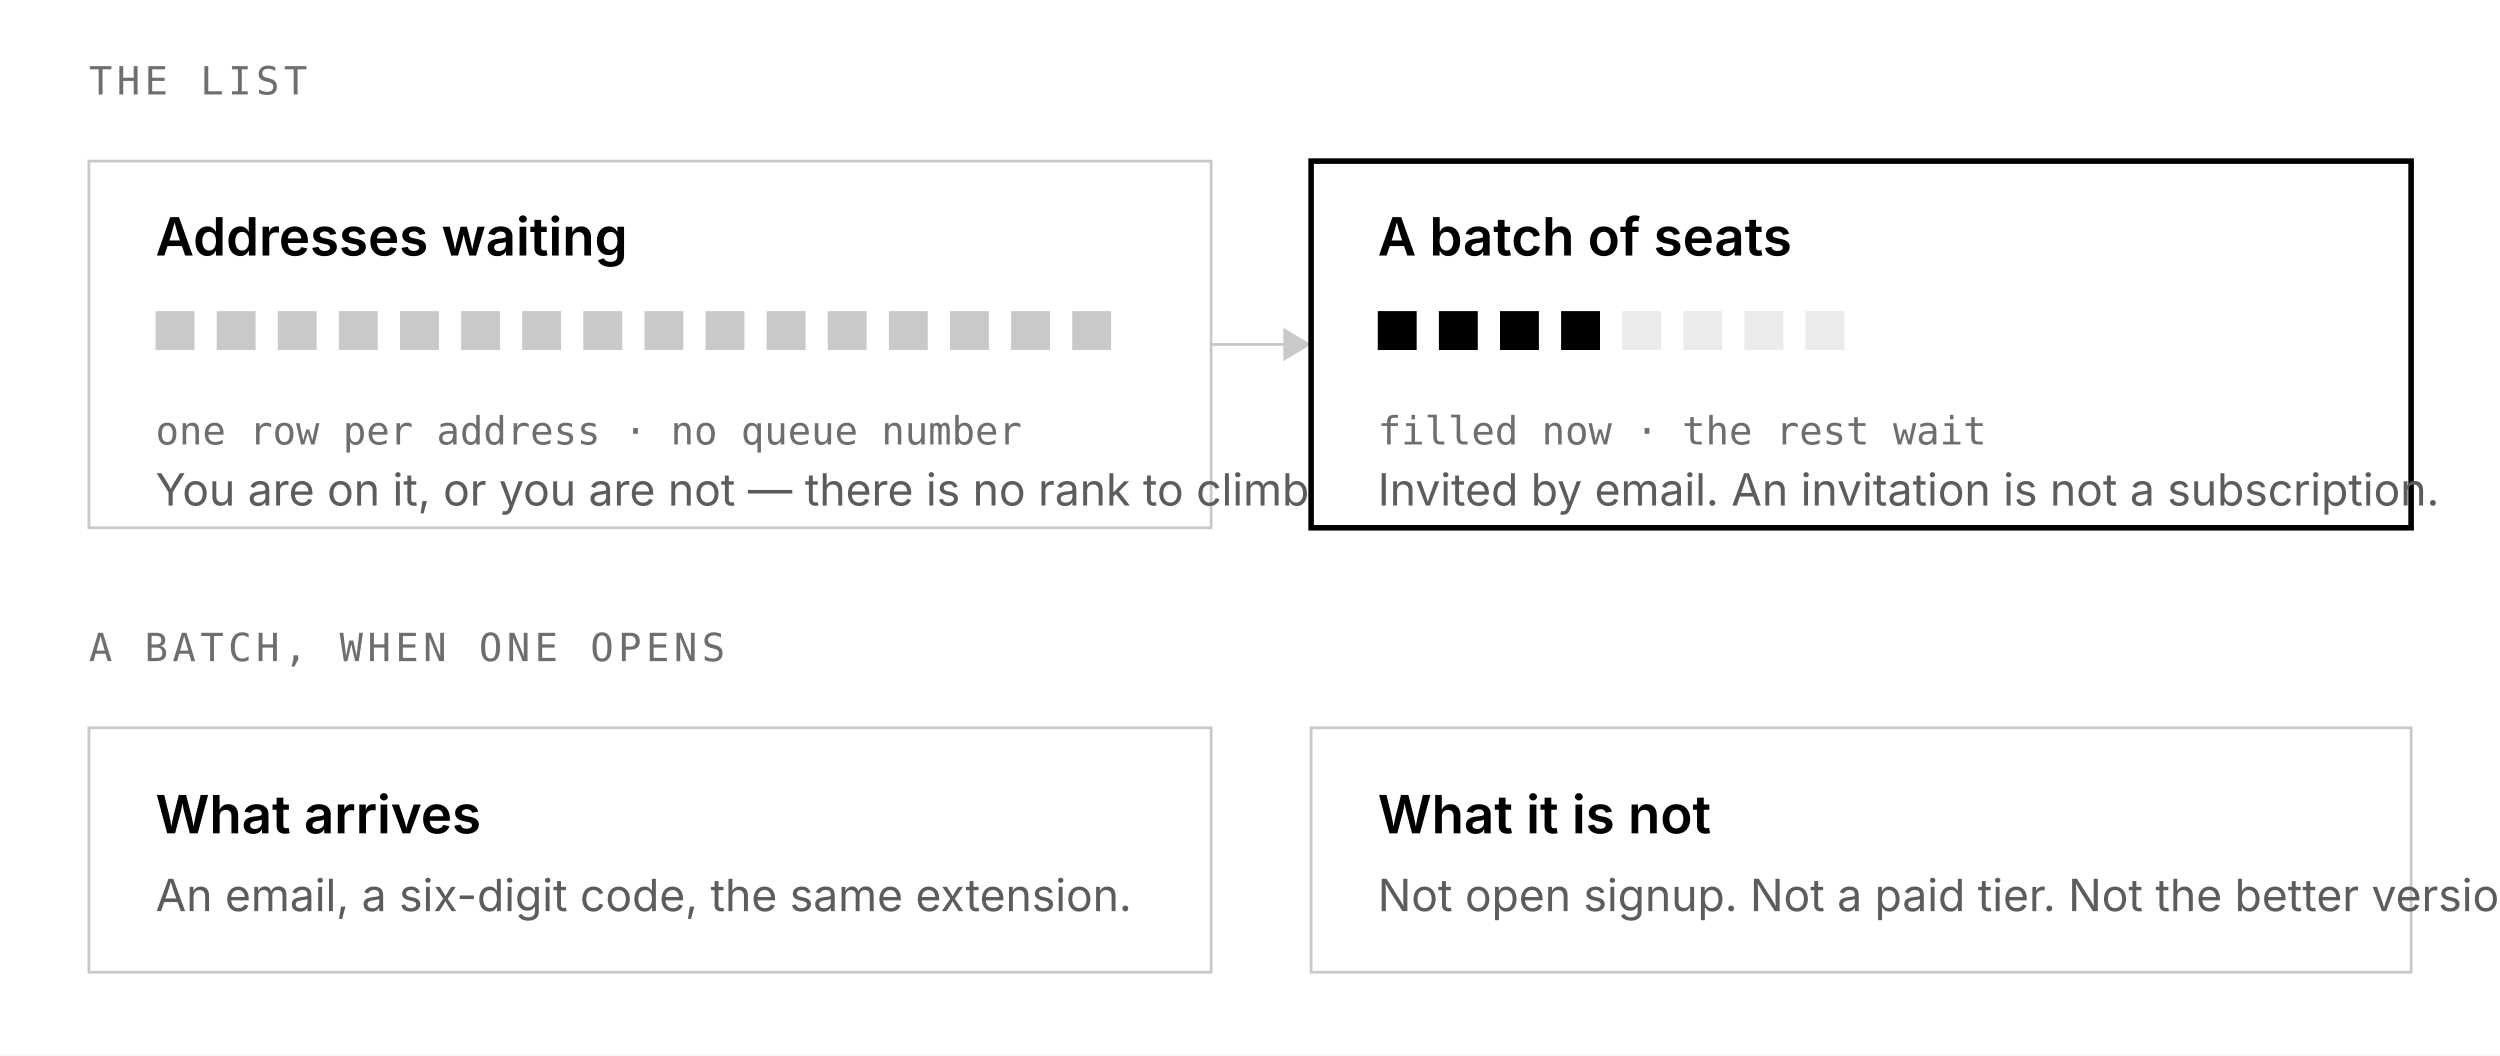
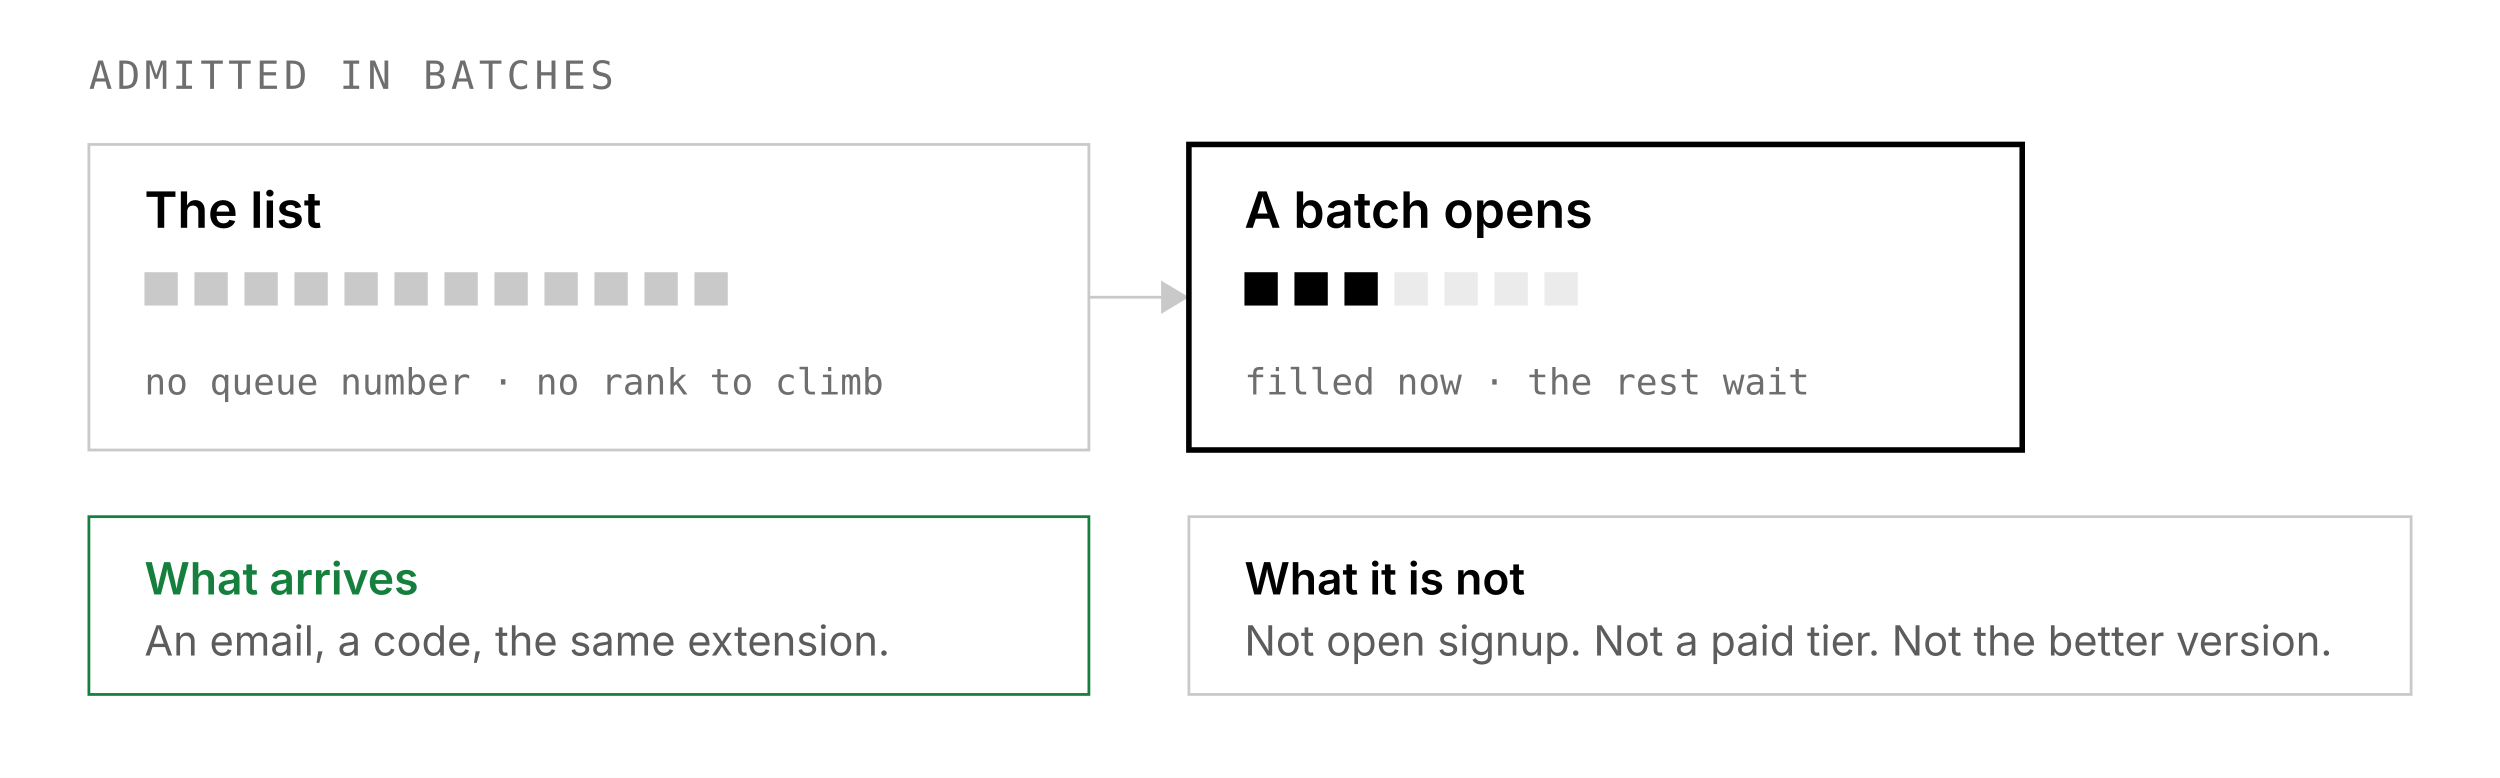
- <svg xmlns="http://www.w3.org/2000/svg" viewBox="0 0 900 380" width="900" height="380" role="img" aria-labelledby="batchTitle batchDesc">
-   <rect width="900" height="380" fill="#FFFFFF" />
-   <g font-family="ui-monospace, Menlo, monospace" font-size="14" letter-spacing="1.6" fill="#6E6E6E">
-     <text x="32" y="34">THE LIST</text>
-     <text x="32" y="238">A BATCH, WHEN ONE OPENS</text>
+ <svg xmlns="http://www.w3.org/2000/svg" viewBox="0 0 900 280" width="900" height="280" role="img" aria-labelledby="batchTitle batchDesc">
+   <rect width="900" height="280" fill="#FFFFFF" />
+   <text x="32" y="32" font-family="ui-monospace, Menlo, monospace" font-size="14" letter-spacing="1.6" fill="#6E6E6E">ADMITTED IN BATCHES</text>
+   <g>
+     <rect x="32" y="52" width="360" height="110" fill="#FFFFFF" stroke="#C9C9C9" />
+     <text x="52" y="82" font-family="-apple-system, system-ui, sans-serif" font-size="18" font-weight="600" fill="#000000">The list</text>
+     <g fill="#C9C9C9">
+       <rect x="52" y="98" width="12" height="12" />
+       <rect x="70" y="98" width="12" height="12" />
+       <rect x="88" y="98" width="12" height="12" />
+       <rect x="106" y="98" width="12" height="12" />
+       <rect x="124" y="98" width="12" height="12" />
+       <rect x="142" y="98" width="12" height="12" />
+       <rect x="160" y="98" width="12" height="12" />
+       <rect x="178" y="98" width="12" height="12" />
+       <rect x="196" y="98" width="12" height="12" />
+       <rect x="214" y="98" width="12" height="12" />
+       <rect x="232" y="98" width="12" height="12" />
+       <rect x="250" y="98" width="12" height="12" />
+     </g>
+     <text x="52" y="142" font-family="ui-monospace, Menlo, monospace" font-size="13" fill="#6E6E6E">no queue number · no rank to climb</text>
+   </g>
+   <line x1="392" y1="107" x2="422" y2="107" stroke="#C9C9C9" />
+   <path d="M428 107 L418 101 L418 113 Z" fill="#C9C9C9" />
+   <g>
+     <rect x="428" y="52" width="300" height="110" fill="#FFFFFF" stroke="#000000" stroke-width="2" />
+     <text x="448" y="82" font-family="-apple-system, system-ui, sans-serif" font-size="18" font-weight="600" fill="#000000">A batch opens</text>
+     <g fill="#000000">
+       <rect x="448" y="98" width="12" height="12" />
+       <rect x="466" y="98" width="12" height="12" />
+       <rect x="484" y="98" width="12" height="12" />
+     </g>
+     <g fill="#EBEBEB">
+       <rect x="502" y="98" width="12" height="12" />
+       <rect x="520" y="98" width="12" height="12" />
+       <rect x="538" y="98" width="12" height="12" />
+       <rect x="556" y="98" width="12" height="12" />
+     </g>
+     <text x="448" y="142" font-family="ui-monospace, Menlo, monospace" font-size="13" fill="#6E6E6E">filled now · the rest wait</text>
  </g>
  <g>
-     <rect x="32" y="58" width="404" height="132" fill="#FFFFFF" stroke="#C9C9C9" />
-     <text x="56" y="92" font-family="-apple-system, system-ui, sans-serif" font-size="19" font-weight="600" fill="#000000">Addresses waiting</text>
-     <g fill="#C9C9C9">
-       <rect x="56" y="112" width="14" height="14" />
-       <rect x="78" y="112" width="14" height="14" />
-       <rect x="100" y="112" width="14" height="14" />
-       <rect x="122" y="112" width="14" height="14" />
-       <rect x="144" y="112" width="14" height="14" />
-       <rect x="166" y="112" width="14" height="14" />
-       <rect x="188" y="112" width="14" height="14" />
-       <rect x="210" y="112" width="14" height="14" />
-       <rect x="232" y="112" width="14" height="14" />
-       <rect x="254" y="112" width="14" height="14" />
-       <rect x="276" y="112" width="14" height="14" />
-       <rect x="298" y="112" width="14" height="14" />
-       <rect x="320" y="112" width="14" height="14" />
-       <rect x="342" y="112" width="14" height="14" />
-       <rect x="364" y="112" width="14" height="14" />
-       <rect x="386" y="112" width="14" height="14" />
-     </g>
-     <text x="56" y="160" font-family="ui-monospace, Menlo, monospace" font-size="14" fill="#6E6E6E">one row per address · no queue number</text>
-     <text x="56" y="182" font-family="-apple-system, system-ui, sans-serif" font-size="16" fill="#5C5C5C">You are on it, or you are not — there is no rank to climb.</text>
-   </g>
-   <line x1="436" y1="124" x2="466" y2="124" stroke="#C9C9C9" />
-   <path d="M472 124 L462 118 L462 130 Z" fill="#C9C9C9" />
-   <g>
-     <rect x="472" y="58" width="396" height="132" fill="#FFFFFF" stroke="#000000" stroke-width="2" />
-     <text x="496" y="92" font-family="-apple-system, system-ui, sans-serif" font-size="19" font-weight="600" fill="#000000">A batch of seats</text>
-     <g fill="#000000">
-       <rect x="496" y="112" width="14" height="14" />
-       <rect x="518" y="112" width="14" height="14" />
-       <rect x="540" y="112" width="14" height="14" />
-       <rect x="562" y="112" width="14" height="14" />
-     </g>
-     <g fill="#EBEBEB">
-       <rect x="584" y="112" width="14" height="14" />
-       <rect x="606" y="112" width="14" height="14" />
-       <rect x="628" y="112" width="14" height="14" />
-       <rect x="650" y="112" width="14" height="14" />
-     </g>
-     <text x="496" y="160" font-family="ui-monospace, Menlo, monospace" font-size="14" fill="#6E6E6E">filled now · the rest wait</text>
-     <text x="496" y="182" font-family="-apple-system, system-ui, sans-serif" font-size="16" fill="#5C5C5C">Invited by email. An invitation is not a subscription.</text>
-   </g>
-   <g>
-     <rect x="32" y="262" width="404" height="88" fill="#FFFFFF" stroke="#C9C9C9" />
-     <text x="56" y="300" font-family="-apple-system, system-ui, sans-serif" font-size="19" font-weight="600" fill="#000000">What arrives</text>
-     <text x="56" y="328" font-family="-apple-system, system-ui, sans-serif" font-size="16" fill="#5C5C5C">An email, a six-digit code, the same extension.</text>
-     <rect x="472" y="262" width="396" height="88" fill="#FFFFFF" stroke="#C9C9C9" />
-     <text x="496" y="300" font-family="-apple-system, system-ui, sans-serif" font-size="19" font-weight="600" fill="#000000">What it is not</text>
-     <text x="496" y="328" font-family="-apple-system, system-ui, sans-serif" font-size="16" fill="#5C5C5C">Not open signup. Not a paid tier. Not the better version.</text>
+     <rect x="32" y="186" width="360" height="64" fill="#FFFFFF" stroke="#15803D" />
+     <text x="52" y="214" font-family="-apple-system, system-ui, sans-serif" font-size="16" font-weight="600" fill="#15803D">What arrives</text>
+     <text x="52" y="236" font-family="-apple-system, system-ui, sans-serif" font-size="15" fill="#5C5C5C">An email, a code, the same extension.</text>
+     <rect x="428" y="186" width="440" height="64" fill="#FFFFFF" stroke="#C9C9C9" />
+     <text x="448" y="214" font-family="-apple-system, system-ui, sans-serif" font-size="16" font-weight="600" fill="#000000">What it is not</text>
+     <text x="448" y="236" font-family="-apple-system, system-ui, sans-serif" font-size="15" fill="#5C5C5C">Not open signup. Not a paid tier. Not the better version.</text>
  </g>
</svg>
